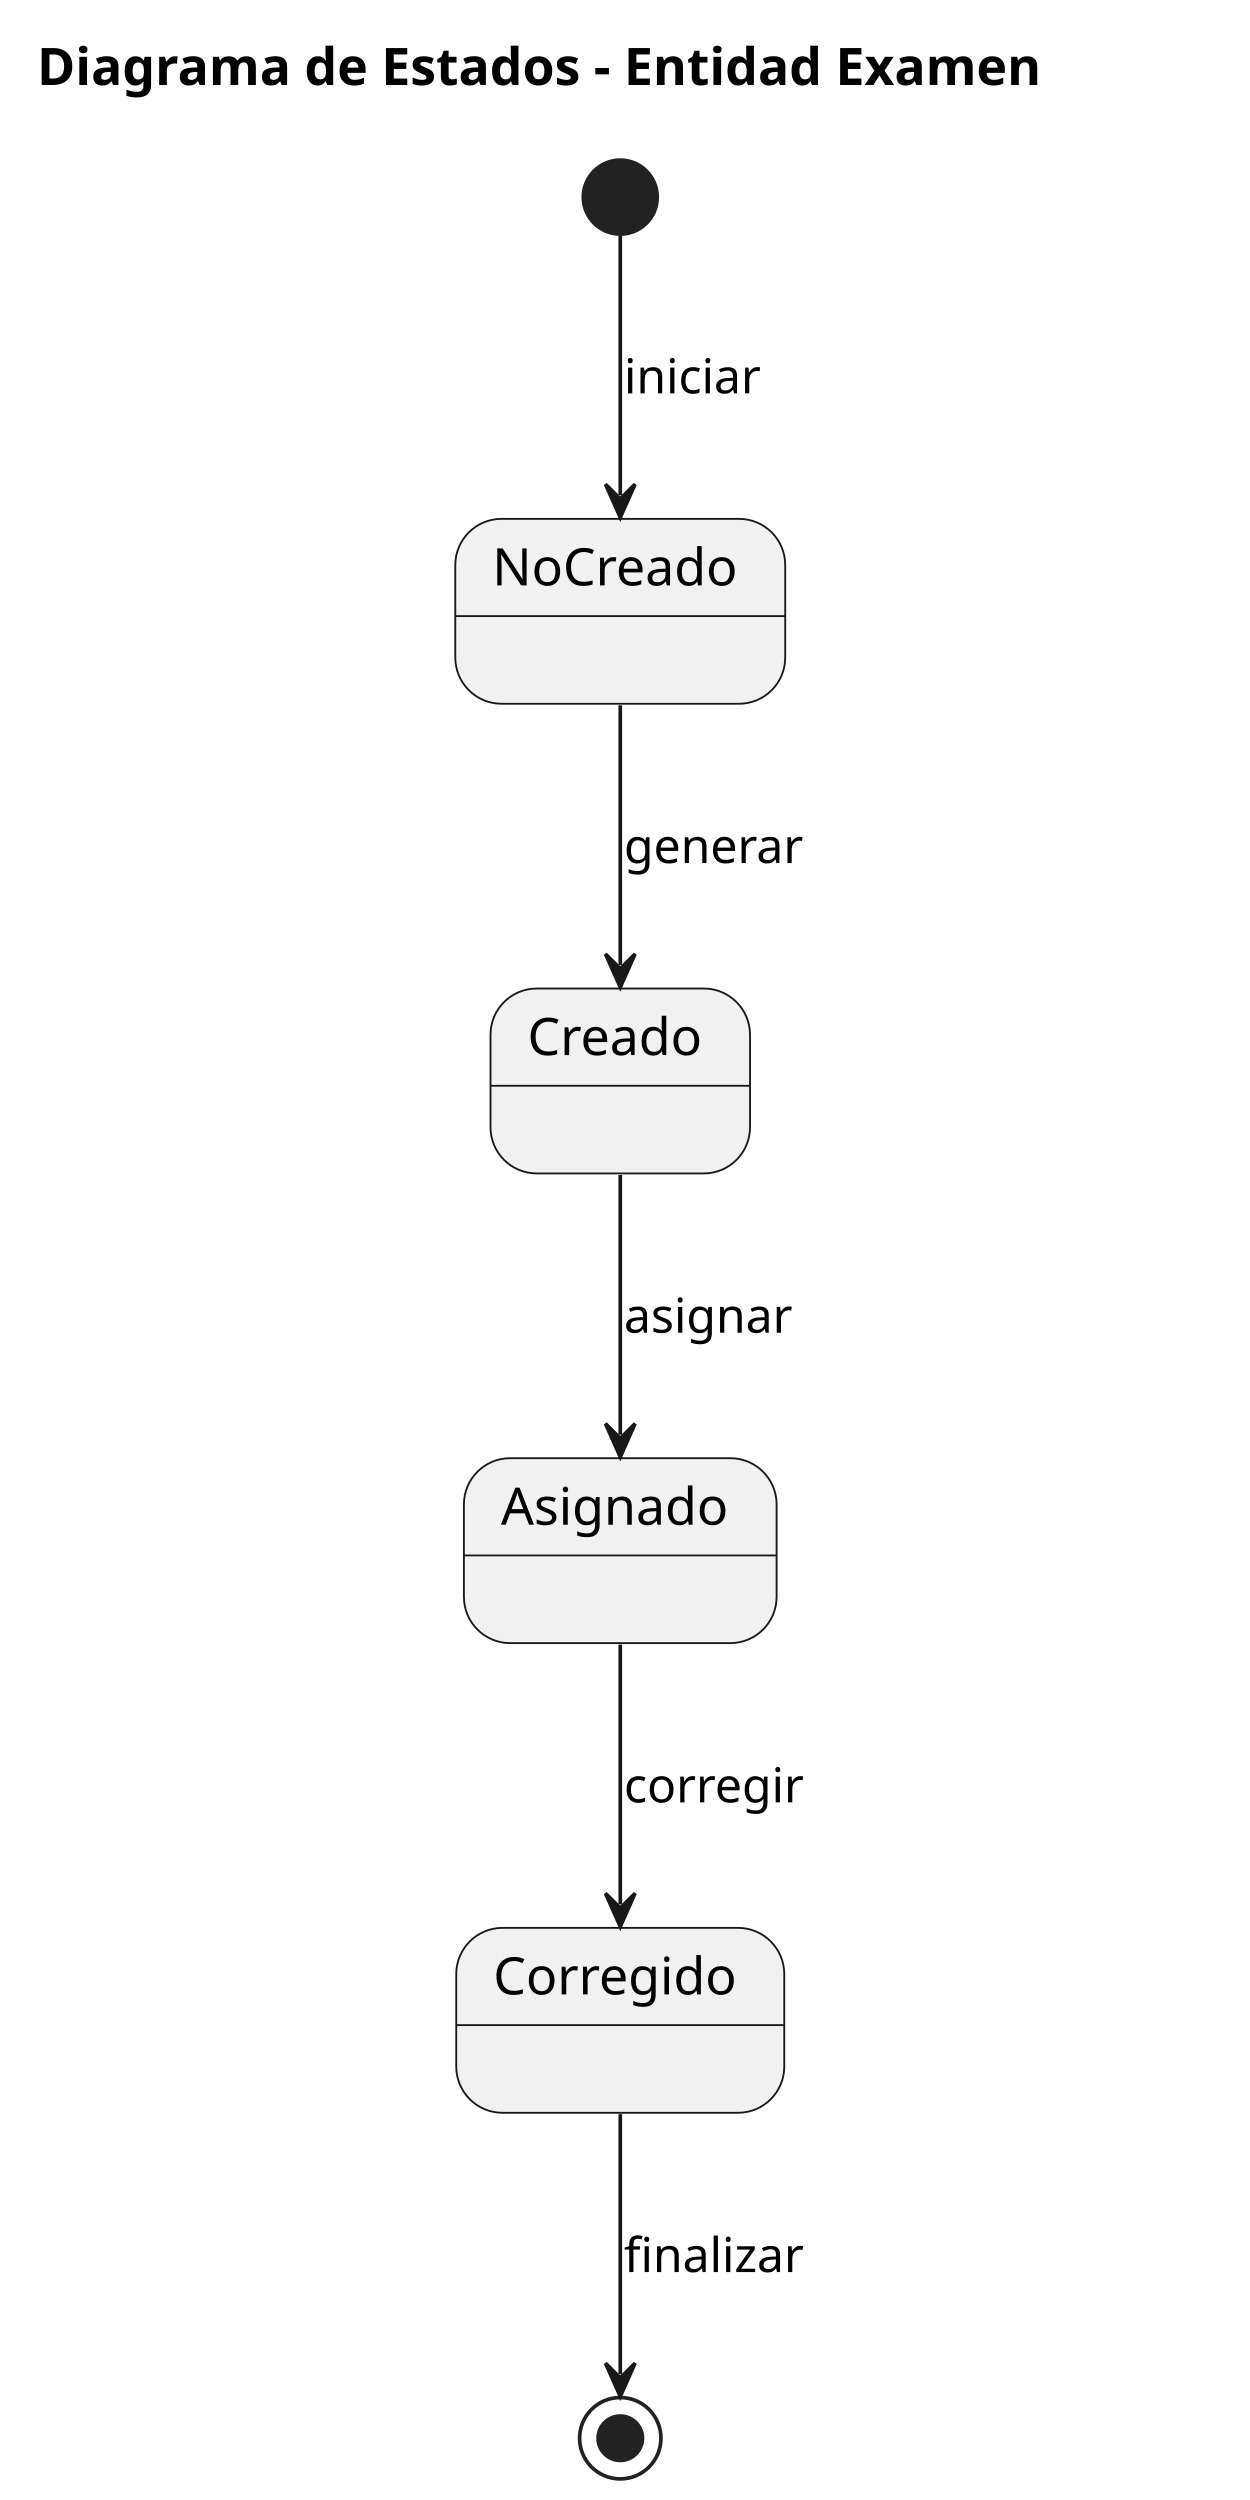
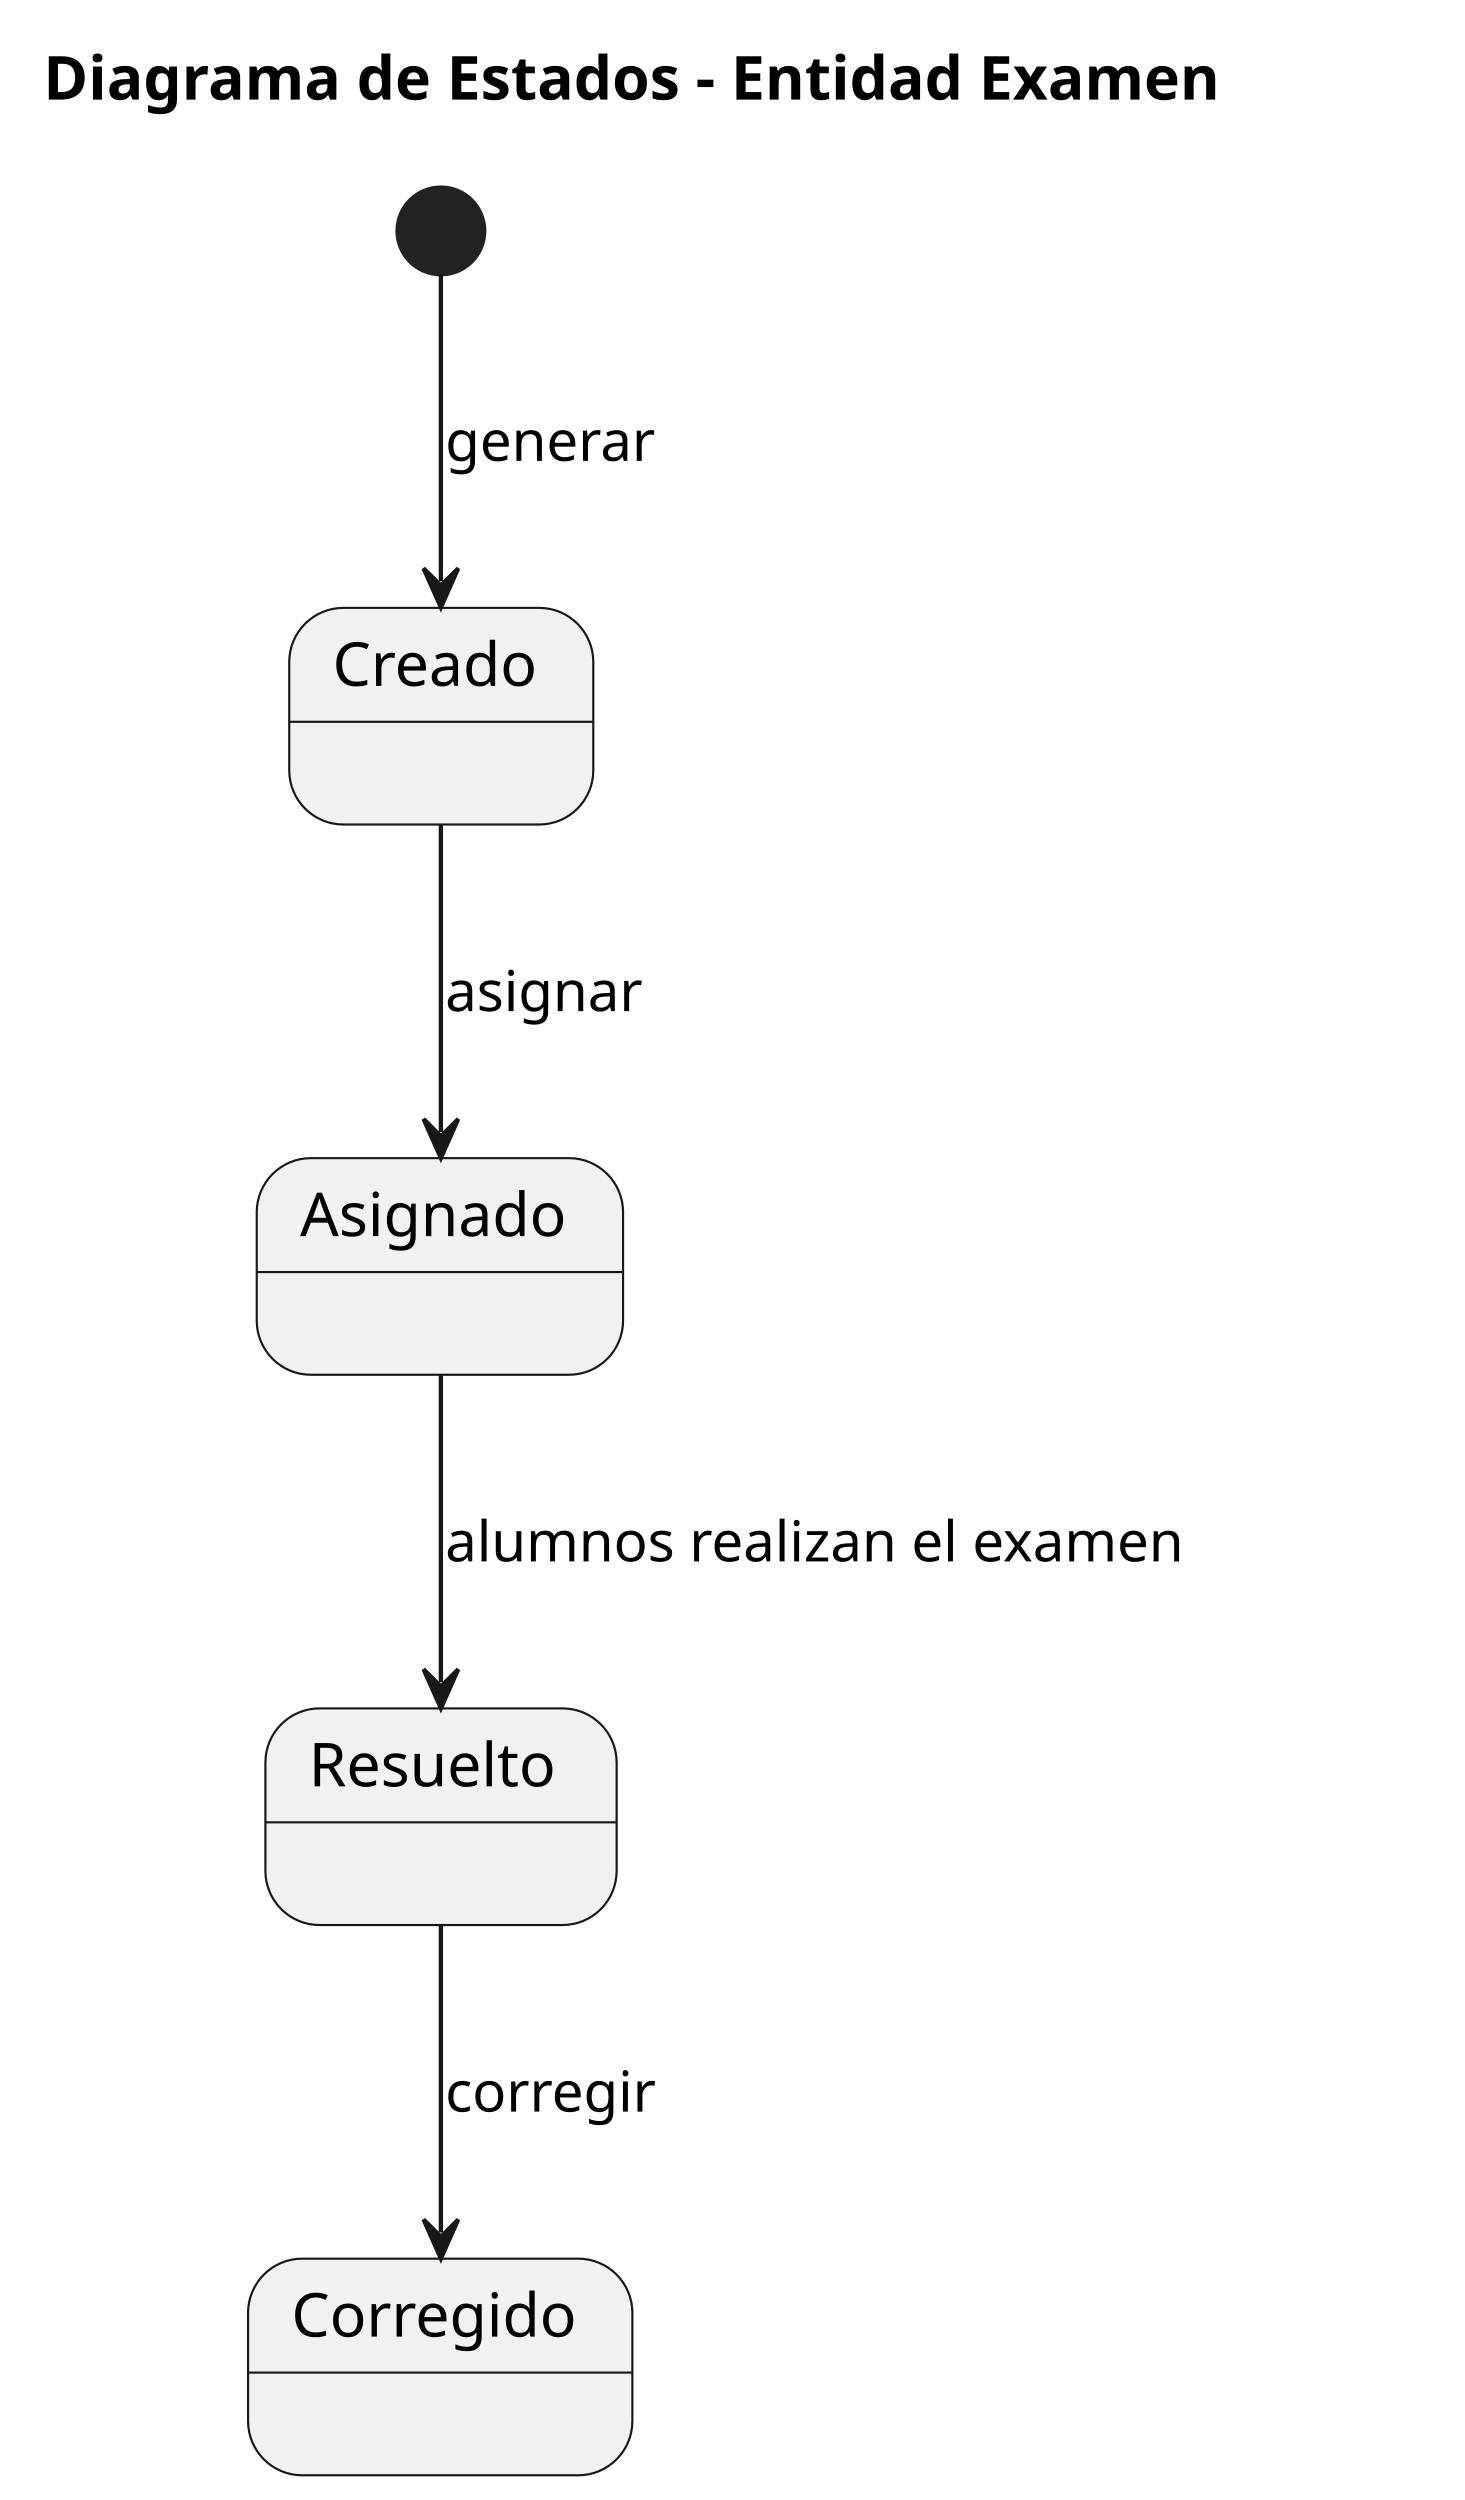
- <svg xmlns="http://www.w3.org/2000/svg" contentStyleType="text/css" data-diagram-type="STATE" height="676px" preserveAspectRatio="none" style="width:338px;height:676px;background:#FFFFFF;" version="1.1" viewBox="0 0 338 676" width="338px" zoomAndPan="magnify">
+ <svg xmlns="http://www.w3.org/2000/svg" contentStyleType="text/css" data-diagram-type="STATE" height="577px" preserveAspectRatio="none" style="width:338px;height:577px;background:#FFFFFF;" version="1.1" viewBox="0 0 338 577" width="338px" zoomAndPan="magnify">
  <defs />
  <g>
    <g class="title" data-source-line="1">
      <text fill="#000000" font-family="sans-serif" font-size="14" font-weight="bold" lengthAdjust="spacing" textLength="310.584" x="10" y="22.995">Diagrama de Estados - Entidad Examen</text>
    </g>
-     <ellipse cx="167.721" cy="53.297" fill="#222222" rx="10" ry="10" style="stroke:#222222;stroke-width:1;" />
-     <g id="NoCreado">
-       <rect fill="#F1F1F1" height="50" rx="12.5" ry="12.5" style="stroke:#181818;stroke-width:0.5;" width="89.214" x="123.111" y="140.297" />
-       <line style="stroke:#181818;stroke-width:0.5;" x1="123.111" x2="212.325" y1="166.594" y2="166.594" />
-       <text fill="#000000" font-family="sans-serif" font-size="14" lengthAdjust="spacing" textLength="69.214" x="133.111" y="158.292">NoCreado</text>
-     </g>
+     <ellipse cx="101.755" cy="53.297" fill="#222222" rx="10" ry="10" style="stroke:#222222;stroke-width:1;" />
    <g id="Creado">
-       <rect fill="#F1F1F1" height="50" rx="12.5" ry="12.5" style="stroke:#181818;stroke-width:0.5;" width="70.176" x="132.631" y="267.297" />
-       <line style="stroke:#181818;stroke-width:0.5;" x1="132.631" x2="202.807" y1="293.594" y2="293.594" />
-       <text fill="#000000" font-family="sans-serif" font-size="14" lengthAdjust="spacing" textLength="50.176" x="142.631" y="285.292">Creado</text>
+       <rect fill="#F1F1F1" height="50" rx="12.5" ry="12.5" style="stroke:#181818;stroke-width:0.5;" width="70.176" x="66.755" y="140.297" />
+       <line style="stroke:#181818;stroke-width:0.5;" x1="66.755" x2="136.931" y1="166.594" y2="166.594" />
+       <text fill="#000000" font-family="sans-serif" font-size="14" lengthAdjust="spacing" textLength="50.176" x="76.755" y="158.292">Creado</text>
    </g>
    <g id="Asignado">
-       <rect fill="#F1F1F1" height="50" rx="12.5" ry="12.5" style="stroke:#181818;stroke-width:0.5;" width="84.552" x="125.441" y="394.297" />
-       <line style="stroke:#181818;stroke-width:0.5;" x1="125.441" x2="209.993" y1="420.594" y2="420.594" />
-       <text fill="#000000" font-family="sans-serif" font-size="14" lengthAdjust="spacing" textLength="64.552" x="135.441" y="412.292">Asignado</text>
+       <rect fill="#F1F1F1" height="50" rx="12.5" ry="12.5" style="stroke:#181818;stroke-width:0.5;" width="84.552" x="59.255" y="267.297" />
+       <line style="stroke:#181818;stroke-width:0.5;" x1="59.255" x2="143.807" y1="293.594" y2="293.594" />
+       <text fill="#000000" font-family="sans-serif" font-size="14" lengthAdjust="spacing" textLength="64.552" x="69.255" y="285.292">Asignado</text>
+     </g>
+     <g id="Resuelto">
+       <rect fill="#F1F1F1" height="50" rx="12.5" ry="12.5" style="stroke:#181818;stroke-width:0.5;" width="81.065" x="61.255" y="394.297" />
+       <line style="stroke:#181818;stroke-width:0.5;" x1="61.255" x2="142.32" y1="420.594" y2="420.594" />
+       <text fill="#000000" font-family="sans-serif" font-size="14" lengthAdjust="spacing" textLength="61.065" x="71.255" y="412.292">Resuelto</text>
    </g>
    <g id="Corregido">
-       <rect fill="#F1F1F1" height="50" rx="12.5" ry="12.5" style="stroke:#181818;stroke-width:0.5;" width="88.694" x="123.371" y="521.297" />
-       <line style="stroke:#181818;stroke-width:0.5;" x1="123.371" x2="212.065" y1="547.594" y2="547.594" />
-       <text fill="#000000" font-family="sans-serif" font-size="14" lengthAdjust="spacing" textLength="68.694" x="133.371" y="539.292">Corregido</text>
+       <rect fill="#F1F1F1" height="50" rx="12.5" ry="12.5" style="stroke:#181818;stroke-width:0.5;" width="88.694" x="57.255" y="521.297" />
+       <line style="stroke:#181818;stroke-width:0.5;" x1="57.255" x2="145.949" y1="547.594" y2="547.594" />
+       <text fill="#000000" font-family="sans-serif" font-size="14" lengthAdjust="spacing" textLength="68.694" x="67.255" y="539.292">Corregido</text>
    </g>
-     <ellipse cx="167.721" cy="659.297" fill="none" rx="11" ry="11" style="stroke:#222222;stroke-width:1;" />
-     <ellipse cx="167.721" cy="659.297" fill="#222222" rx="6" ry="6" style="stroke:#222222;stroke-width:1;" />
-     <g class="link" data-entity-1=".start." data-entity-2="NoCreado" data-source-line="3" data-uid="lnk4" id="link_.start._NoCreado">
-       <path d="M167.721,63.677 C167.721,80.407 167.721,109.887 167.721,133.927" fill="none" id="*start*-to-NoCreado" style="stroke:#181818;stroke-width:1;" />
-       <polygon fill="#181818" points="167.721,139.927,171.721,130.927,167.721,134.927,163.721,130.927,167.721,139.927" style="stroke:#181818;stroke-width:1;" />
-       <text fill="#000000" font-family="sans-serif" font-size="13" lengthAdjust="spacing" textLength="39.533" x="168.721" y="106.364">iniciar</text>
+     <g class="link" data-entity-1=".start." data-entity-2="Creado" data-source-line="3" data-uid="lnk4" id="link_.start._Creado">
+       <path d="M101.755,63.297 C101.755,79.927 101.755,109.957 101.755,134.167" fill="none" id="*start*-to-Creado" style="stroke:#181818;stroke-width:1;" />
+       <polygon fill="#181818" points="101.755,140.167,105.755,131.167,101.755,135.167,97.755,131.167,101.755,140.167" style="stroke:#181818;stroke-width:1;" />
+       <text fill="#000000" font-family="sans-serif" font-size="13" lengthAdjust="spacing" textLength="51.143" x="102.755" y="106.364">generar</text>
    </g>
-     <g class="link" data-entity-1="NoCreado" data-entity-2="Creado" data-source-line="4" data-uid="lnk6" id="link_NoCreado_Creado">
-       <path d="M167.721,190.697 C167.721,212.717 167.721,238.957 167.721,260.957" fill="none" id="NoCreado-to-Creado" style="stroke:#181818;stroke-width:1;" />
-       <polygon fill="#181818" points="167.721,266.957,171.721,257.957,167.721,261.957,163.721,257.957,167.721,266.957" style="stroke:#181818;stroke-width:1;" />
-       <text fill="#000000" font-family="sans-serif" font-size="13" lengthAdjust="spacing" textLength="51.143" x="168.721" y="233.364">generar</text>
+     <g class="link" data-entity-1="Creado" data-entity-2="Asignado" data-source-line="4" data-uid="lnk6" id="link_Creado_Asignado">
+       <path d="M101.755,190.397 C101.755,212.537 101.755,239.157 101.755,261.267" fill="none" id="Creado-to-Asignado" style="stroke:#181818;stroke-width:1;" />
+       <polygon fill="#181818" points="101.755,267.267,105.755,258.267,101.755,262.267,97.755,258.267,101.755,267.267" style="stroke:#181818;stroke-width:1;" />
+       <text fill="#000000" font-family="sans-serif" font-size="13" lengthAdjust="spacing" textLength="48.153" x="102.755" y="233.364">asignar</text>
    </g>
-     <g class="link" data-entity-1="Creado" data-entity-2="Asignado" data-source-line="5" data-uid="lnk8" id="link_Creado_Asignado">
-       <path d="M167.721,317.697 C167.721,339.717 167.721,365.957 167.721,387.957" fill="none" id="Creado-to-Asignado" style="stroke:#181818;stroke-width:1;" />
-       <polygon fill="#181818" points="167.721,393.957,171.721,384.957,167.721,388.957,163.721,384.957,167.721,393.957" style="stroke:#181818;stroke-width:1;" />
-       <text fill="#000000" font-family="sans-serif" font-size="13" lengthAdjust="spacing" textLength="48.153" x="168.721" y="360.364">asignar</text>
+     <g class="link" data-entity-1="Asignado" data-entity-2="Resuelto" data-source-line="5" data-uid="lnk8" id="link_Asignado_Resuelto">
+       <path d="M101.755,317.397 C101.755,339.537 101.755,366.157 101.755,388.267" fill="none" id="Asignado-to-Resuelto" style="stroke:#181818;stroke-width:1;" />
+       <polygon fill="#181818" points="101.755,394.267,105.755,385.267,101.755,389.267,97.755,385.267,101.755,394.267" style="stroke:#181818;stroke-width:1;" />
+       <text fill="#000000" font-family="sans-serif" font-size="13" lengthAdjust="spacing" textLength="183.574" x="102.755" y="360.364">alumnos realizan el examen</text>
    </g>
-     <g class="link" data-entity-1="Asignado" data-entity-2="Corregido" data-source-line="6" data-uid="lnk10" id="link_Asignado_Corregido">
-       <path d="M167.721,444.697 C167.721,466.717 167.721,492.957 167.721,514.957" fill="none" id="Asignado-to-Corregido" style="stroke:#181818;stroke-width:1;" />
-       <polygon fill="#181818" points="167.721,520.957,171.721,511.957,167.721,515.957,163.721,511.957,167.721,520.957" style="stroke:#181818;stroke-width:1;" />
-       <text fill="#000000" font-family="sans-serif" font-size="13" lengthAdjust="spacing" textLength="50.997" x="168.721" y="487.364">corregir</text>
-     </g>
-     <g class="link" data-entity-1="Corregido" data-entity-2=".end." data-source-line="7" data-uid="lnk12" id="link_Corregido_.end.">
-       <path d="M167.721,571.657 C167.721,595.527 167.721,624.757 167.721,642.007" fill="none" id="Corregido-to-*end*" style="stroke:#181818;stroke-width:1;" />
-       <polygon fill="#181818" points="167.721,648.007,171.721,639.007,167.721,643.007,163.721,639.007,167.721,648.007" style="stroke:#181818;stroke-width:1;" />
-       <text fill="#000000" font-family="sans-serif" font-size="13" lengthAdjust="spacing" textLength="51.752" x="168.721" y="614.364">finalizar</text>
+     <g class="link" data-entity-1="Resuelto" data-entity-2="Corregido" data-source-line="6" data-uid="lnk10" id="link_Resuelto_Corregido">
+       <path d="M101.755,444.397 C101.755,466.537 101.755,493.157 101.755,515.267" fill="none" id="Resuelto-to-Corregido" style="stroke:#181818;stroke-width:1;" />
+       <polygon fill="#181818" points="101.755,521.267,105.755,512.267,101.755,516.267,97.755,512.267,101.755,521.267" style="stroke:#181818;stroke-width:1;" />
+       <text fill="#000000" font-family="sans-serif" font-size="13" lengthAdjust="spacing" textLength="50.997" x="102.755" y="487.364">corregir</text>
    </g>
  </g>
</svg>
